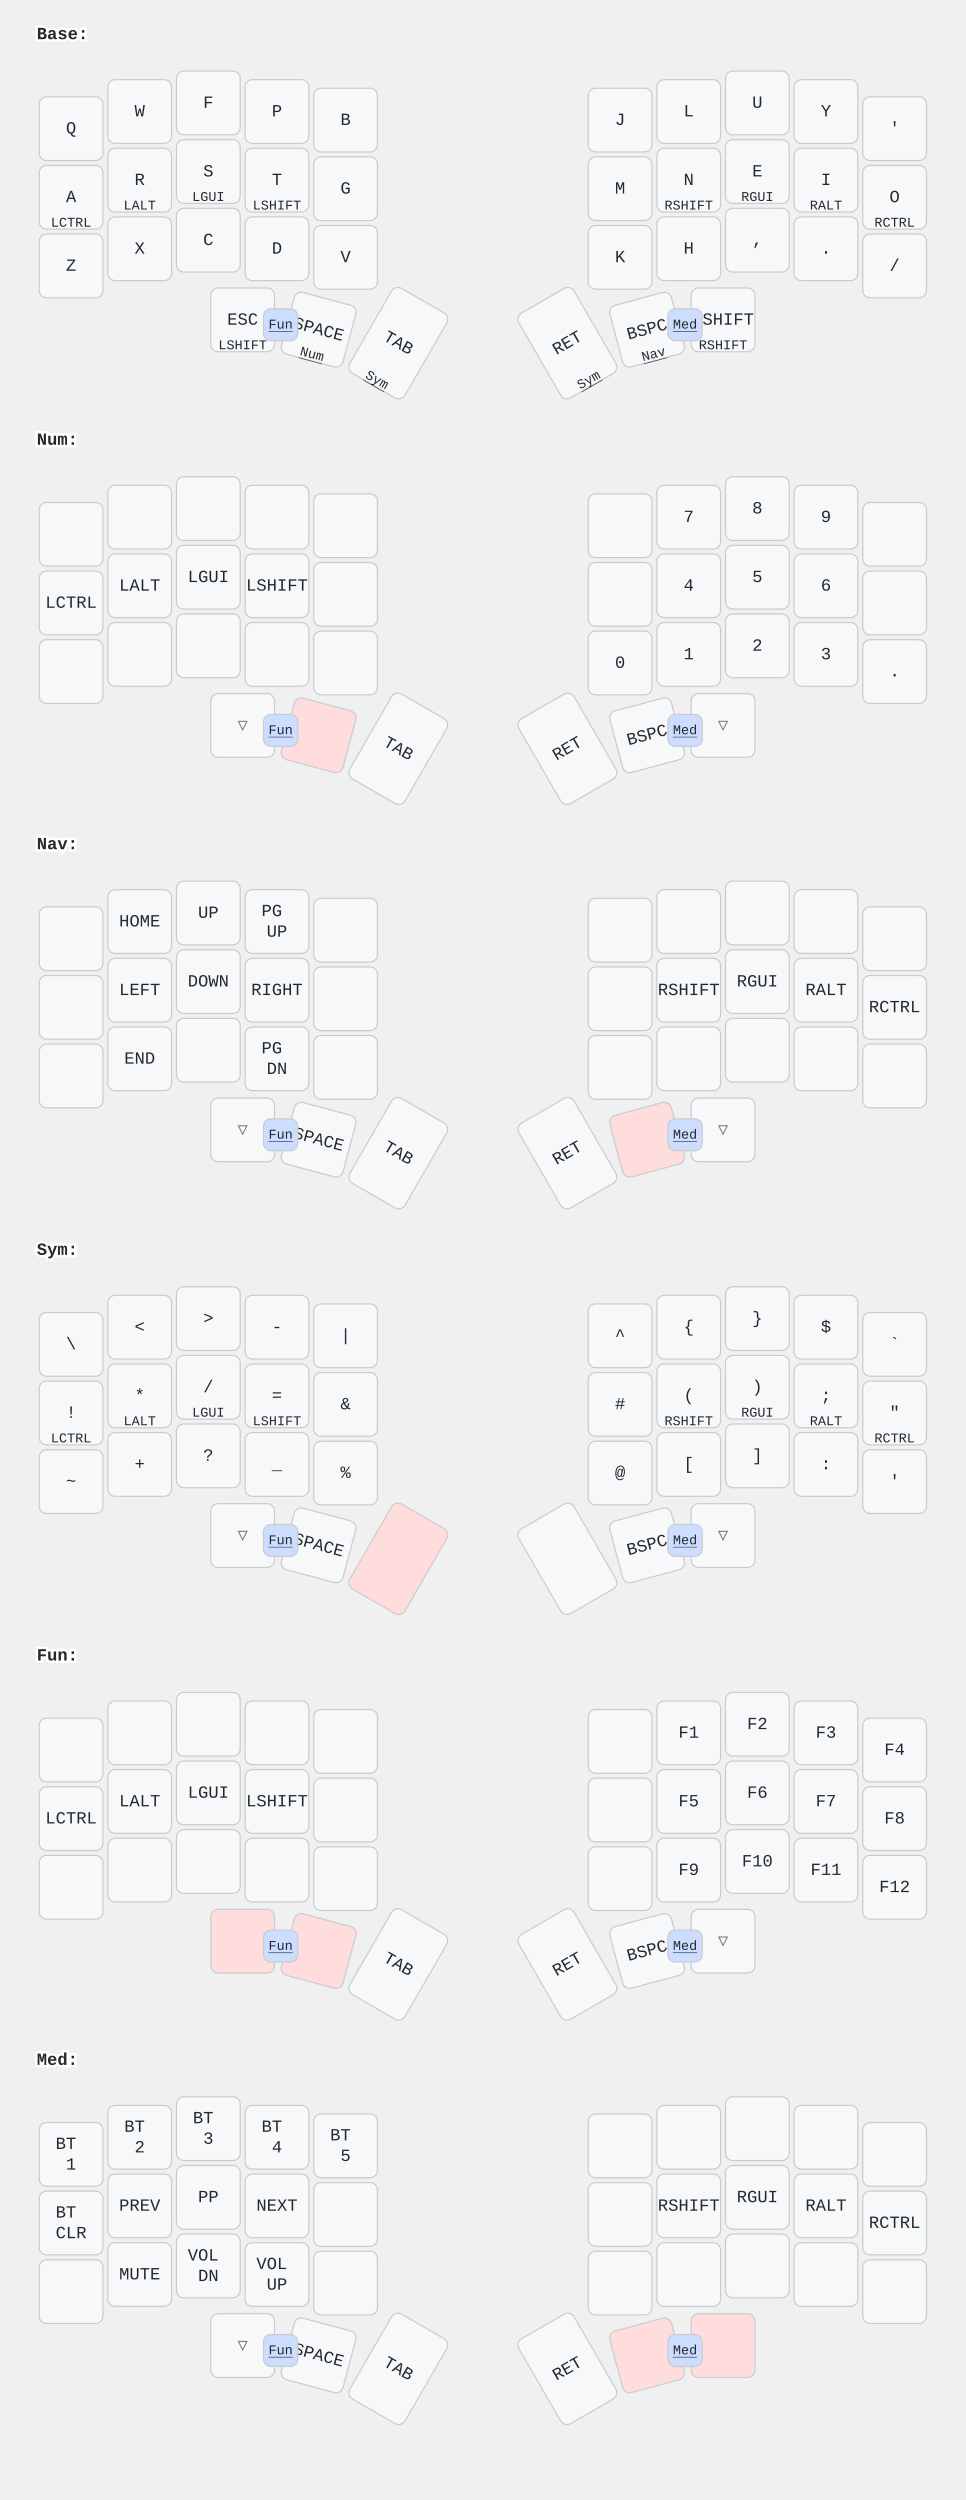
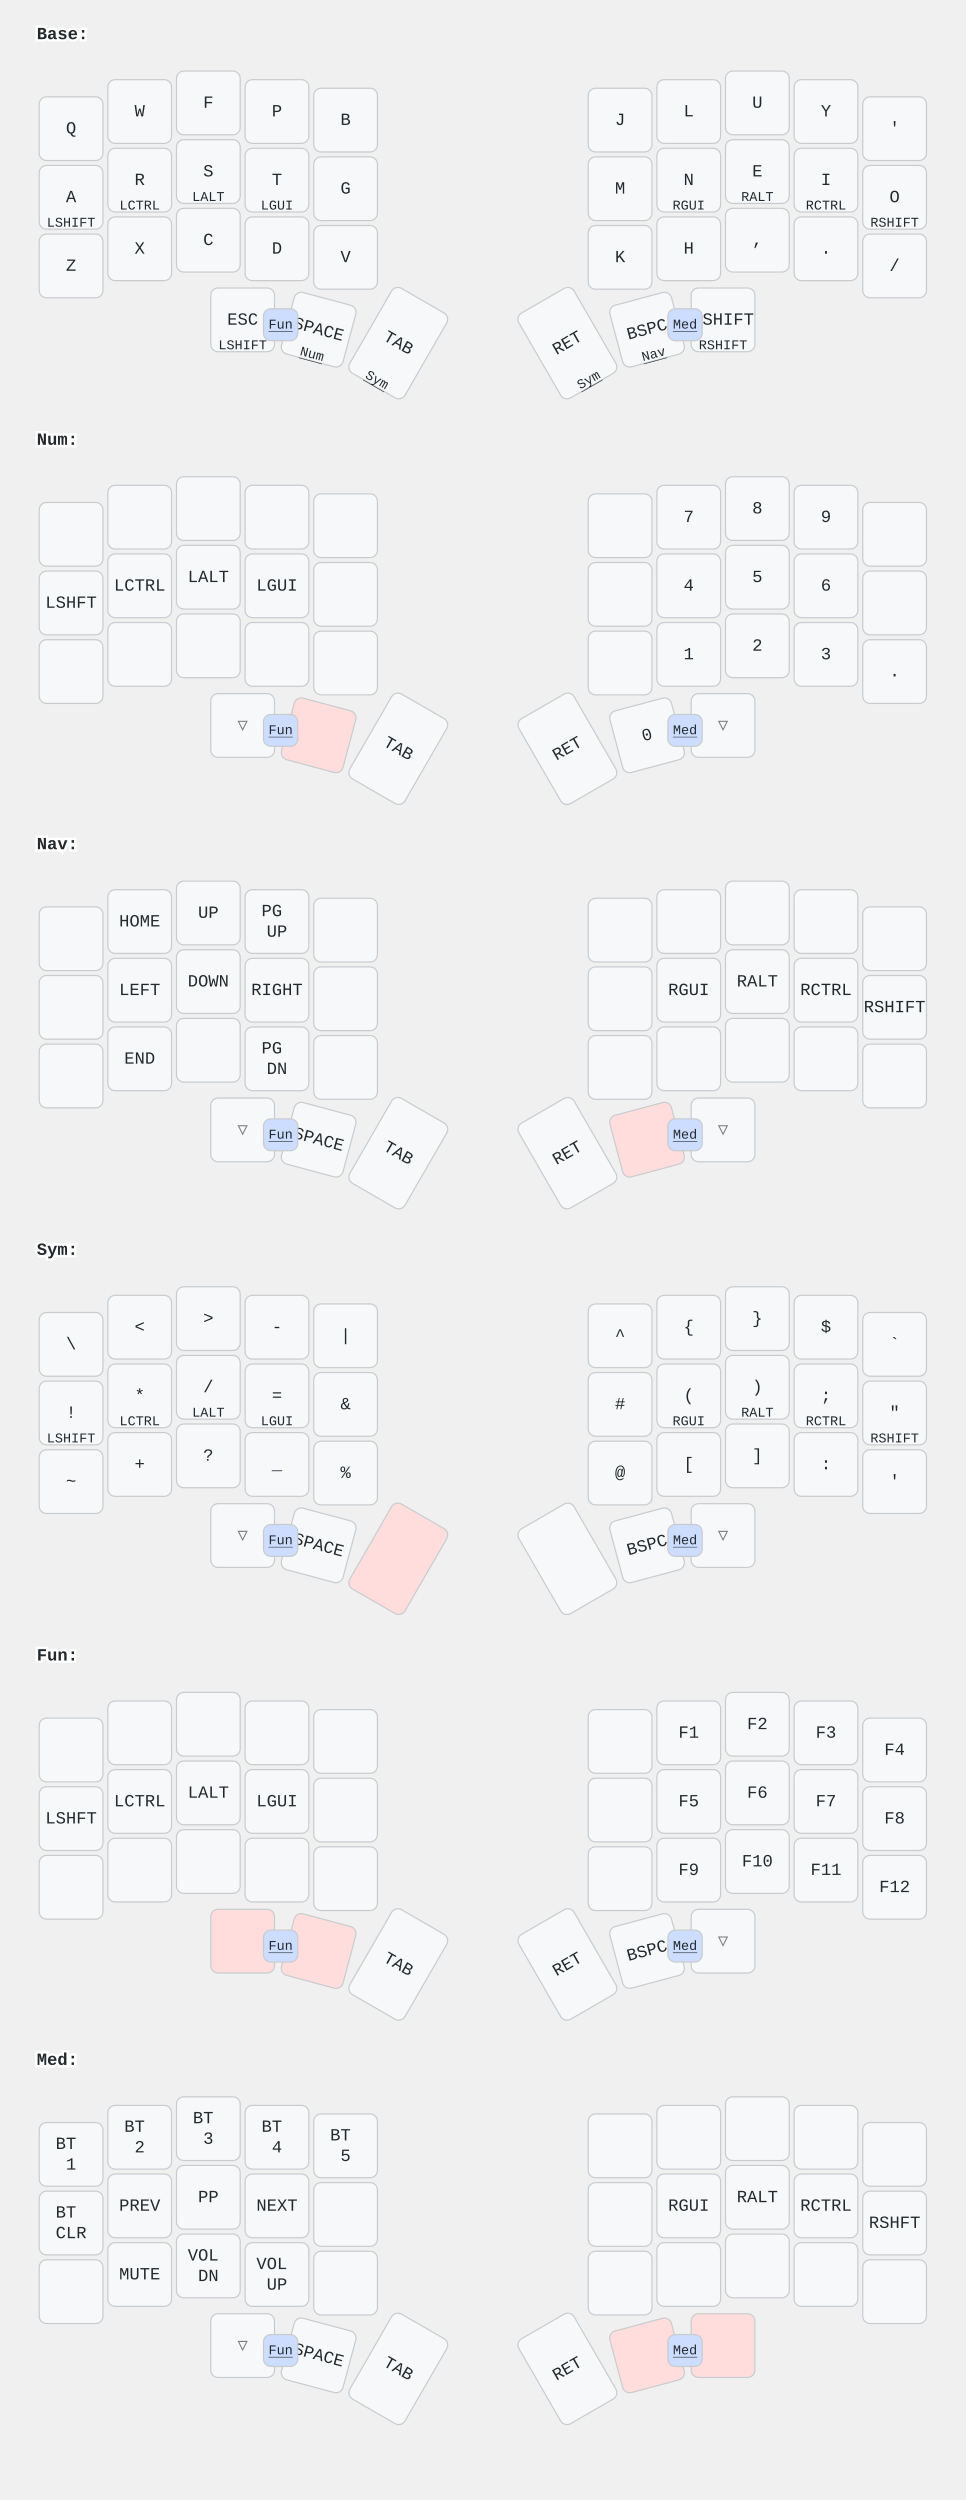
<svg xmlns="http://www.w3.org/2000/svg" width="788" height="2040" viewBox="0 0 788 2040" class="keymap">
  <style>/* inherit to force styles through use tags */
svg path {
    fill: inherit;
}

/* font and background color specifications */
svg.keymap {
    font-family: SFMono-Regular,Consolas,Liberation Mono,Menlo,monospace;
    font-size: 14px;
    font-kerning: normal;
    text-rendering: optimizeLegibility;
    fill: #24292e;
}

/* default key styling */
rect.key {
    fill: #f6f8fa;
}

rect.key, rect.combo {
    stroke: #c9cccf;
    stroke-width: 1;
}

/* default key side styling, only used is draw_key_sides is set */
rect.side {
    filter: brightness(90%);
}

/* color accent for combo boxes */
rect.combo, rect.combo-separate {
    fill: #cdf;
}

/* color accent for held keys */
rect.held, rect.combo.held {
    fill: #fdd;
}

/* color accent for ghost (optional) keys */
rect.ghost, rect.combo.ghost {
    stroke-dasharray: 4, 4;
    stroke-width: 2;
}

text {
    text-anchor: middle;
    dominant-baseline: middle;
}

/* styling for layer labels */
text.label {
    font-weight: bold;
    text-anchor: start;
    stroke: white;
    stroke-width: 4;
    paint-order: stroke;
}

/* styling for optional footer */
text.footer {
    text-anchor: end;
    dominant-baseline: auto;
    stroke: white;
    stroke-width: 4;
    paint-order: stroke;
}

/* styling for combo tap, and key non-tap label text */
text.combo, text.hold, text.shifted, text.left, text.right {
    font-size: 11px;
}

text.hold {
    text-anchor: middle;
    dominant-baseline: auto;
}

text.shifted {
    text-anchor: middle;
    dominant-baseline: hanging;
}

text.left {
    text-anchor: start;
}

text.right {
    text-anchor: end;
}

text.layer-activator {
    text-decoration: underline;
}

/* styling for hold/shifted label text in combo box */
text.combo.hold, text.combo.shifted, text.combo.left, text.combo.right {
    font-size: 8px;
}

/* lighter symbol for transparent keys */
text.trans {
    fill: #7b7e81;
}

/* styling for combo dendrons */
path.combo {
    stroke-width: 1;
    stroke: gray;
    fill: none;
}

/* Start Tabler Icons Cleanup */
/* cannot use height/width with glyphs */
.icon-tabler &gt; path {
    fill: inherit;
    stroke: inherit;
    stroke-width: 2;
}
/* hide tabler's default box */
.icon-tabler &gt; path[stroke="none"][fill="none"] {
    visibility: hidden;
}
/* End Tabler Icons Cleanup */
</style>
  <g transform="translate(30, 0)" class="layer-Base">
    <text x="0" y="28" class="label" id="Base">Base:</text>
    <g transform="translate(0, 56)">
      <g transform="translate(28, 49)" class="key keypos-0">
        <rect rx="6" ry="6" x="-26" y="-26" width="52" height="52" class="key" />
        <text x="0" y="0" class="key tap">Q</text>
      </g>
      <g transform="translate(84, 35)" class="key keypos-1">
        <rect rx="6" ry="6" x="-26" y="-26" width="52" height="52" class="key" />
        <text x="0" y="0" class="key tap">W</text>
      </g>
      <g transform="translate(140, 28)" class="key keypos-2">
        <rect rx="6" ry="6" x="-26" y="-26" width="52" height="52" class="key" />
        <text x="0" y="0" class="key tap">F</text>
      </g>
      <g transform="translate(196, 35)" class="key keypos-3">
        <rect rx="6" ry="6" x="-26" y="-26" width="52" height="52" class="key" />
        <text x="0" y="0" class="key tap">P</text>
      </g>
      <g transform="translate(252, 42)" class="key keypos-4">
        <rect rx="6" ry="6" x="-26" y="-26" width="52" height="52" class="key" />
        <text x="0" y="0" class="key tap">B</text>
      </g>
      <g transform="translate(476, 42)" class="key keypos-5">
        <rect rx="6" ry="6" x="-26" y="-26" width="52" height="52" class="key" />
        <text x="0" y="0" class="key tap">J</text>
      </g>
      <g transform="translate(532, 35)" class="key keypos-6">
        <rect rx="6" ry="6" x="-26" y="-26" width="52" height="52" class="key" />
        <text x="0" y="0" class="key tap">L</text>
      </g>
      <g transform="translate(588, 28)" class="key keypos-7">
        <rect rx="6" ry="6" x="-26" y="-26" width="52" height="52" class="key" />
        <text x="0" y="0" class="key tap">U</text>
      </g>
      <g transform="translate(644, 35)" class="key keypos-8">
        <rect rx="6" ry="6" x="-26" y="-26" width="52" height="52" class="key" />
        <text x="0" y="0" class="key tap">Y</text>
      </g>
      <g transform="translate(700, 49)" class="key keypos-9">
        <rect rx="6" ry="6" x="-26" y="-26" width="52" height="52" class="key" />
        <text x="0" y="0" class="key tap">'</text>
      </g>
      <g transform="translate(28, 105)" class="key keypos-10">
        <rect rx="6" ry="6" x="-26" y="-26" width="52" height="52" class="key" />
        <text x="0" y="0" class="key tap">A</text>
+         <text x="0" y="24" class="key hold">LSHIFT</text>
+       </g>
+       <g transform="translate(84, 91)" class="key keypos-11">
+         <rect rx="6" ry="6" x="-26" y="-26" width="52" height="52" class="key" />
+         <text x="0" y="0" class="key tap">R</text>
        <text x="0" y="24" class="key hold">LCTRL</text>
      </g>
-       <g transform="translate(84, 91)" class="key keypos-11">
-         <rect rx="6" ry="6" x="-26" y="-26" width="52" height="52" class="key" />
-         <text x="0" y="0" class="key tap">R</text>
+       <g transform="translate(140, 84)" class="key keypos-12">
+         <rect rx="6" ry="6" x="-26" y="-26" width="52" height="52" class="key" />
+         <text x="0" y="0" class="key tap">S</text>
        <text x="0" y="24" class="key hold">LALT</text>
      </g>
-       <g transform="translate(140, 84)" class="key keypos-12">
-         <rect rx="6" ry="6" x="-26" y="-26" width="52" height="52" class="key" />
-         <text x="0" y="0" class="key tap">S</text>
+       <g transform="translate(196, 91)" class="key keypos-13">
+         <rect rx="6" ry="6" x="-26" y="-26" width="52" height="52" class="key" />
+         <text x="0" y="0" class="key tap">T</text>
        <text x="0" y="24" class="key hold">LGUI</text>
      </g>
-       <g transform="translate(196, 91)" class="key keypos-13">
-         <rect rx="6" ry="6" x="-26" y="-26" width="52" height="52" class="key" />
-         <text x="0" y="0" class="key tap">T</text>
-         <text x="0" y="24" class="key hold">LSHIFT</text>
-       </g>
      <g transform="translate(252, 98)" class="key keypos-14">
        <rect rx="6" ry="6" x="-26" y="-26" width="52" height="52" class="key" />
        <text x="0" y="0" class="key tap">G</text>
      </g>
      <g transform="translate(476, 98)" class="key keypos-15">
        <rect rx="6" ry="6" x="-26" y="-26" width="52" height="52" class="key" />
        <text x="0" y="0" class="key tap">M</text>
      </g>
      <g transform="translate(532, 91)" class="key keypos-16">
        <rect rx="6" ry="6" x="-26" y="-26" width="52" height="52" class="key" />
        <text x="0" y="0" class="key tap">N</text>
+         <text x="0" y="24" class="key hold">RGUI</text>
+       </g>
+       <g transform="translate(588, 84)" class="key keypos-17">
+         <rect rx="6" ry="6" x="-26" y="-26" width="52" height="52" class="key" />
+         <text x="0" y="0" class="key tap">E</text>
+         <text x="0" y="24" class="key hold">RALT</text>
+       </g>
+       <g transform="translate(644, 91)" class="key keypos-18">
+         <rect rx="6" ry="6" x="-26" y="-26" width="52" height="52" class="key" />
+         <text x="0" y="0" class="key tap">I</text>
+         <text x="0" y="24" class="key hold">RCTRL</text>
+       </g>
+       <g transform="translate(700, 105)" class="key keypos-19">
+         <rect rx="6" ry="6" x="-26" y="-26" width="52" height="52" class="key" />
+         <text x="0" y="0" class="key tap">O</text>
        <text x="0" y="24" class="key hold">RSHIFT</text>
-       </g>
-       <g transform="translate(588, 84)" class="key keypos-17">
-         <rect rx="6" ry="6" x="-26" y="-26" width="52" height="52" class="key" />
-         <text x="0" y="0" class="key tap">E</text>
-         <text x="0" y="24" class="key hold">RGUI</text>
-       </g>
-       <g transform="translate(644, 91)" class="key keypos-18">
-         <rect rx="6" ry="6" x="-26" y="-26" width="52" height="52" class="key" />
-         <text x="0" y="0" class="key tap">I</text>
-         <text x="0" y="24" class="key hold">RALT</text>
-       </g>
-       <g transform="translate(700, 105)" class="key keypos-19">
-         <rect rx="6" ry="6" x="-26" y="-26" width="52" height="52" class="key" />
-         <text x="0" y="0" class="key tap">O</text>
-         <text x="0" y="24" class="key hold">RCTRL</text>
      </g>
      <g transform="translate(28, 161)" class="key keypos-20">
        <rect rx="6" ry="6" x="-26" y="-26" width="52" height="52" class="key" />
        <text x="0" y="0" class="key tap">Z</text>
      </g>
      <g transform="translate(84, 147)" class="key keypos-21">
        <rect rx="6" ry="6" x="-26" y="-26" width="52" height="52" class="key" />
        <text x="0" y="0" class="key tap">X</text>
      </g>
      <g transform="translate(140, 140)" class="key keypos-22">
        <rect rx="6" ry="6" x="-26" y="-26" width="52" height="52" class="key" />
        <text x="0" y="0" class="key tap">C</text>
      </g>
      <g transform="translate(196, 147)" class="key keypos-23">
        <rect rx="6" ry="6" x="-26" y="-26" width="52" height="52" class="key" />
        <text x="0" y="0" class="key tap">D</text>
      </g>
      <g transform="translate(252, 154)" class="key keypos-24">
        <rect rx="6" ry="6" x="-26" y="-26" width="52" height="52" class="key" />
        <text x="0" y="0" class="key tap">V</text>
      </g>
      <g transform="translate(476, 154)" class="key keypos-25">
        <rect rx="6" ry="6" x="-26" y="-26" width="52" height="52" class="key" />
        <text x="0" y="0" class="key tap">K</text>
      </g>
      <g transform="translate(532, 147)" class="key keypos-26">
        <rect rx="6" ry="6" x="-26" y="-26" width="52" height="52" class="key" />
        <text x="0" y="0" class="key tap">H</text>
      </g>
      <g transform="translate(588, 140)" class="key keypos-27">
        <rect rx="6" ry="6" x="-26" y="-26" width="52" height="52" class="key" />
        <text x="0" y="0" class="key tap">,</text>
      </g>
      <g transform="translate(644, 147)" class="key keypos-28">
        <rect rx="6" ry="6" x="-26" y="-26" width="52" height="52" class="key" />
        <text x="0" y="0" class="key tap">.</text>
      </g>
      <g transform="translate(700, 161)" class="key keypos-29">
        <rect rx="6" ry="6" x="-26" y="-26" width="52" height="52" class="key" />
        <text x="0" y="0" class="key tap">/</text>
      </g>
      <g transform="translate(168, 205)" class="key keypos-30">
        <rect rx="6" ry="6" x="-26" y="-26" width="52" height="52" class="key" />
        <text x="0" y="0" class="key tap">ESC</text>
        <text x="0" y="24" class="key hold">LSHIFT</text>
      </g>
      <g transform="translate(230, 213) rotate(15.0)" class="key keypos-31">
        <rect rx="6" ry="6" x="-26" y="-26" width="52" height="52" class="key" />
        <text x="0" y="0" class="key tap">SPACE</text>
        <a href="#Num">
          <text x="0" y="24" class="key hold layer-activator">Num</text>
        </a>
      </g>
      <g transform="translate(295, 224) rotate(30.0)" class="key keypos-32">
        <rect rx="6" ry="6" x="-26" y="-40" width="52" height="80" class="key" />
        <text x="0" y="0" class="key tap">TAB</text>
        <a href="#Sym">
          <text x="0" y="38" class="key hold layer-activator">Sym</text>
        </a>
      </g>
      <g transform="translate(433, 224) rotate(-30.0)" class="key keypos-33">
        <rect rx="6" ry="6" x="-26" y="-40" width="52" height="80" class="key" />
        <text x="0" y="0" class="key tap">RET</text>
        <a href="#Sym">
          <text x="0" y="38" class="key hold layer-activator">Sym</text>
        </a>
      </g>
      <g transform="translate(498, 213) rotate(-15.0)" class="key keypos-34">
        <rect rx="6" ry="6" x="-26" y="-26" width="52" height="52" class="key" />
        <text x="0" y="0" class="key tap">BSPC</text>
        <a href="#Nav">
          <text x="0" y="24" class="key hold layer-activator">Nav</text>
        </a>
      </g>
      <g transform="translate(560, 205)" class="key keypos-35">
        <rect rx="6" ry="6" x="-26" y="-26" width="52" height="52" class="key" />
        <text x="0" y="0" class="key tap">RSHIFT</text>
        <text x="0" y="24" class="key hold">RSHIFT</text>
      </g>
      <g class="combo combopos-0">
        <rect rx="6" ry="6" x="185" y="196" width="28" height="26" class="combo" />
        <a href="#Fun">
          <text x="199" y="209" class="combo tap layer-activator">Fun</text>
        </a>
      </g>
      <g class="combo combopos-1">
        <rect rx="6" ry="6" x="515" y="196" width="28" height="26" class="combo" />
        <a href="#Med">
          <text x="529" y="209" class="combo tap layer-activator">Med</text>
        </a>
      </g>
    </g>
  </g>
  <g transform="translate(30, 331)" class="layer-Num">
    <text x="0" y="28" class="label" id="Num">Num:</text>
    <g transform="translate(0, 56)">
      <g transform="translate(28, 49)" class="key keypos-0">
        <rect rx="6" ry="6" x="-26" y="-26" width="52" height="52" class="key" />
      </g>
      <g transform="translate(84, 35)" class="key keypos-1">
        <rect rx="6" ry="6" x="-26" y="-26" width="52" height="52" class="key" />
      </g>
      <g transform="translate(140, 28)" class="key keypos-2">
        <rect rx="6" ry="6" x="-26" y="-26" width="52" height="52" class="key" />
      </g>
      <g transform="translate(196, 35)" class="key keypos-3">
        <rect rx="6" ry="6" x="-26" y="-26" width="52" height="52" class="key" />
      </g>
      <g transform="translate(252, 42)" class="key keypos-4">
        <rect rx="6" ry="6" x="-26" y="-26" width="52" height="52" class="key" />
      </g>
      <g transform="translate(476, 42)" class="key keypos-5">
        <rect rx="6" ry="6" x="-26" y="-26" width="52" height="52" class="key" />
      </g>
      <g transform="translate(532, 35)" class="key keypos-6">
        <rect rx="6" ry="6" x="-26" y="-26" width="52" height="52" class="key" />
        <text x="0" y="0" class="key tap">7</text>
      </g>
      <g transform="translate(588, 28)" class="key keypos-7">
        <rect rx="6" ry="6" x="-26" y="-26" width="52" height="52" class="key" />
        <text x="0" y="0" class="key tap">8</text>
      </g>
      <g transform="translate(644, 35)" class="key keypos-8">
        <rect rx="6" ry="6" x="-26" y="-26" width="52" height="52" class="key" />
        <text x="0" y="0" class="key tap">9</text>
      </g>
      <g transform="translate(700, 49)" class="key keypos-9">
        <rect rx="6" ry="6" x="-26" y="-26" width="52" height="52" class="key" />
      </g>
      <g transform="translate(28, 105)" class="key keypos-10">
        <rect rx="6" ry="6" x="-26" y="-26" width="52" height="52" class="key" />
+         <text x="0" y="0" class="key tap">LSHFT</text>
+       </g>
+       <g transform="translate(84, 91)" class="key keypos-11">
+         <rect rx="6" ry="6" x="-26" y="-26" width="52" height="52" class="key" />
        <text x="0" y="0" class="key tap">LCTRL</text>
      </g>
-       <g transform="translate(84, 91)" class="key keypos-11">
+       <g transform="translate(140, 84)" class="key keypos-12">
        <rect rx="6" ry="6" x="-26" y="-26" width="52" height="52" class="key" />
        <text x="0" y="0" class="key tap">LALT</text>
      </g>
-       <g transform="translate(140, 84)" class="key keypos-12">
+       <g transform="translate(196, 91)" class="key keypos-13">
        <rect rx="6" ry="6" x="-26" y="-26" width="52" height="52" class="key" />
        <text x="0" y="0" class="key tap">LGUI</text>
      </g>
-       <g transform="translate(196, 91)" class="key keypos-13">
-         <rect rx="6" ry="6" x="-26" y="-26" width="52" height="52" class="key" />
-         <text x="0" y="0" class="key tap">LSHIFT</text>
-       </g>
      <g transform="translate(252, 98)" class="key keypos-14">
        <rect rx="6" ry="6" x="-26" y="-26" width="52" height="52" class="key" />
      </g>
      <g transform="translate(476, 98)" class="key keypos-15">
        <rect rx="6" ry="6" x="-26" y="-26" width="52" height="52" class="key" />
      </g>
      <g transform="translate(532, 91)" class="key keypos-16">
        <rect rx="6" ry="6" x="-26" y="-26" width="52" height="52" class="key" />
        <text x="0" y="0" class="key tap">4</text>
      </g>
      <g transform="translate(588, 84)" class="key keypos-17">
        <rect rx="6" ry="6" x="-26" y="-26" width="52" height="52" class="key" />
        <text x="0" y="0" class="key tap">5</text>
      </g>
      <g transform="translate(644, 91)" class="key keypos-18">
        <rect rx="6" ry="6" x="-26" y="-26" width="52" height="52" class="key" />
        <text x="0" y="0" class="key tap">6</text>
      </g>
      <g transform="translate(700, 105)" class="key keypos-19">
        <rect rx="6" ry="6" x="-26" y="-26" width="52" height="52" class="key" />
      </g>
      <g transform="translate(28, 161)" class="key keypos-20">
        <rect rx="6" ry="6" x="-26" y="-26" width="52" height="52" class="key" />
      </g>
      <g transform="translate(84, 147)" class="key keypos-21">
        <rect rx="6" ry="6" x="-26" y="-26" width="52" height="52" class="key" />
      </g>
      <g transform="translate(140, 140)" class="key keypos-22">
        <rect rx="6" ry="6" x="-26" y="-26" width="52" height="52" class="key" />
      </g>
      <g transform="translate(196, 147)" class="key keypos-23">
        <rect rx="6" ry="6" x="-26" y="-26" width="52" height="52" class="key" />
      </g>
      <g transform="translate(252, 154)" class="key keypos-24">
        <rect rx="6" ry="6" x="-26" y="-26" width="52" height="52" class="key" />
      </g>
      <g transform="translate(476, 154)" class="key keypos-25">
        <rect rx="6" ry="6" x="-26" y="-26" width="52" height="52" class="key" />
-         <text x="0" y="0" class="key tap">0</text>
      </g>
      <g transform="translate(532, 147)" class="key keypos-26">
        <rect rx="6" ry="6" x="-26" y="-26" width="52" height="52" class="key" />
        <text x="0" y="0" class="key tap">1</text>
      </g>
      <g transform="translate(588, 140)" class="key keypos-27">
        <rect rx="6" ry="6" x="-26" y="-26" width="52" height="52" class="key" />
        <text x="0" y="0" class="key tap">2</text>
      </g>
      <g transform="translate(644, 147)" class="key keypos-28">
        <rect rx="6" ry="6" x="-26" y="-26" width="52" height="52" class="key" />
        <text x="0" y="0" class="key tap">3</text>
      </g>
      <g transform="translate(700, 161)" class="key keypos-29">
        <rect rx="6" ry="6" x="-26" y="-26" width="52" height="52" class="key" />
        <text x="0" y="0" class="key tap">.</text>
      </g>
      <g transform="translate(168, 205)" class="key trans keypos-30">
        <rect rx="6" ry="6" x="-26" y="-26" width="52" height="52" class="key trans" />
        <text x="0" y="0" class="key trans tap">▽</text>
      </g>
      <g transform="translate(230, 213) rotate(15.0)" class="key held keypos-31">
        <rect rx="6" ry="6" x="-26" y="-26" width="52" height="52" class="key held" />
      </g>
      <g transform="translate(295, 224) rotate(30.0)" class="key keypos-32">
        <rect rx="6" ry="6" x="-26" y="-40" width="52" height="80" class="key" />
        <text x="0" y="0" class="key tap">TAB</text>
      </g>
      <g transform="translate(433, 224) rotate(-30.0)" class="key keypos-33">
        <rect rx="6" ry="6" x="-26" y="-40" width="52" height="80" class="key" />
        <text x="0" y="0" class="key tap">RET</text>
      </g>
      <g transform="translate(498, 213) rotate(-15.0)" class="key keypos-34">
        <rect rx="6" ry="6" x="-26" y="-26" width="52" height="52" class="key" />
-         <text x="0" y="0" class="key tap">BSPC</text>
+         <text x="0" y="0" class="key tap">0</text>
      </g>
      <g transform="translate(560, 205)" class="key trans keypos-35">
        <rect rx="6" ry="6" x="-26" y="-26" width="52" height="52" class="key trans" />
        <text x="0" y="0" class="key trans tap">▽</text>
      </g>
      <g class="combo combopos-0">
        <rect rx="6" ry="6" x="185" y="196" width="28" height="26" class="combo" />
        <a href="#Fun">
          <text x="199" y="209" class="combo tap layer-activator">Fun</text>
        </a>
      </g>
      <g class="combo combopos-1">
        <rect rx="6" ry="6" x="515" y="196" width="28" height="26" class="combo" />
        <a href="#Med">
          <text x="529" y="209" class="combo tap layer-activator">Med</text>
        </a>
      </g>
    </g>
  </g>
  <g transform="translate(30, 661)" class="layer-Nav">
    <text x="0" y="28" class="label" id="Nav">Nav:</text>
    <g transform="translate(0, 56)">
      <g transform="translate(28, 49)" class="key keypos-0">
        <rect rx="6" ry="6" x="-26" y="-26" width="52" height="52" class="key" />
      </g>
      <g transform="translate(84, 35)" class="key keypos-1">
        <rect rx="6" ry="6" x="-26" y="-26" width="52" height="52" class="key" />
        <text x="0" y="0" class="key tap">HOME</text>
      </g>
      <g transform="translate(140, 28)" class="key keypos-2">
        <rect rx="6" ry="6" x="-26" y="-26" width="52" height="52" class="key" />
        <text x="0" y="0" class="key tap">UP</text>
      </g>
      <g transform="translate(196, 35)" class="key keypos-3">
        <rect rx="6" ry="6" x="-26" y="-26" width="52" height="52" class="key" />
        <text x="0" y="0" class="key tap">
          <tspan x="0" dy="-0.6em">PG</tspan>
          <tspan x="0" dy="1.2em">UP</tspan>
        </text>
      </g>
      <g transform="translate(252, 42)" class="key keypos-4">
        <rect rx="6" ry="6" x="-26" y="-26" width="52" height="52" class="key" />
      </g>
      <g transform="translate(476, 42)" class="key keypos-5">
        <rect rx="6" ry="6" x="-26" y="-26" width="52" height="52" class="key" />
      </g>
      <g transform="translate(532, 35)" class="key keypos-6">
        <rect rx="6" ry="6" x="-26" y="-26" width="52" height="52" class="key" />
      </g>
      <g transform="translate(588, 28)" class="key keypos-7">
        <rect rx="6" ry="6" x="-26" y="-26" width="52" height="52" class="key" />
      </g>
      <g transform="translate(644, 35)" class="key keypos-8">
        <rect rx="6" ry="6" x="-26" y="-26" width="52" height="52" class="key" />
      </g>
      <g transform="translate(700, 49)" class="key keypos-9">
        <rect rx="6" ry="6" x="-26" y="-26" width="52" height="52" class="key" />
      </g>
      <g transform="translate(28, 105)" class="key keypos-10">
        <rect rx="6" ry="6" x="-26" y="-26" width="52" height="52" class="key" />
      </g>
      <g transform="translate(84, 91)" class="key keypos-11">
        <rect rx="6" ry="6" x="-26" y="-26" width="52" height="52" class="key" />
        <text x="0" y="0" class="key tap">LEFT</text>
      </g>
      <g transform="translate(140, 84)" class="key keypos-12">
        <rect rx="6" ry="6" x="-26" y="-26" width="52" height="52" class="key" />
        <text x="0" y="0" class="key tap">DOWN</text>
      </g>
      <g transform="translate(196, 91)" class="key keypos-13">
        <rect rx="6" ry="6" x="-26" y="-26" width="52" height="52" class="key" />
        <text x="0" y="0" class="key tap">RIGHT</text>
      </g>
      <g transform="translate(252, 98)" class="key keypos-14">
        <rect rx="6" ry="6" x="-26" y="-26" width="52" height="52" class="key" />
      </g>
      <g transform="translate(476, 98)" class="key keypos-15">
        <rect rx="6" ry="6" x="-26" y="-26" width="52" height="52" class="key" />
      </g>
      <g transform="translate(532, 91)" class="key keypos-16">
        <rect rx="6" ry="6" x="-26" y="-26" width="52" height="52" class="key" />
+         <text x="0" y="0" class="key tap">RGUI</text>
+       </g>
+       <g transform="translate(588, 84)" class="key keypos-17">
+         <rect rx="6" ry="6" x="-26" y="-26" width="52" height="52" class="key" />
+         <text x="0" y="0" class="key tap">RALT</text>
+       </g>
+       <g transform="translate(644, 91)" class="key keypos-18">
+         <rect rx="6" ry="6" x="-26" y="-26" width="52" height="52" class="key" />
+         <text x="0" y="0" class="key tap">RCTRL</text>
+       </g>
+       <g transform="translate(700, 105)" class="key keypos-19">
+         <rect rx="6" ry="6" x="-26" y="-26" width="52" height="52" class="key" />
        <text x="0" y="0" class="key tap">RSHIFT</text>
-       </g>
-       <g transform="translate(588, 84)" class="key keypos-17">
-         <rect rx="6" ry="6" x="-26" y="-26" width="52" height="52" class="key" />
-         <text x="0" y="0" class="key tap">RGUI</text>
-       </g>
-       <g transform="translate(644, 91)" class="key keypos-18">
-         <rect rx="6" ry="6" x="-26" y="-26" width="52" height="52" class="key" />
-         <text x="0" y="0" class="key tap">RALT</text>
-       </g>
-       <g transform="translate(700, 105)" class="key keypos-19">
-         <rect rx="6" ry="6" x="-26" y="-26" width="52" height="52" class="key" />
-         <text x="0" y="0" class="key tap">RCTRL</text>
      </g>
      <g transform="translate(28, 161)" class="key keypos-20">
        <rect rx="6" ry="6" x="-26" y="-26" width="52" height="52" class="key" />
      </g>
      <g transform="translate(84, 147)" class="key keypos-21">
        <rect rx="6" ry="6" x="-26" y="-26" width="52" height="52" class="key" />
        <text x="0" y="0" class="key tap">END</text>
      </g>
      <g transform="translate(140, 140)" class="key keypos-22">
        <rect rx="6" ry="6" x="-26" y="-26" width="52" height="52" class="key" />
      </g>
      <g transform="translate(196, 147)" class="key keypos-23">
        <rect rx="6" ry="6" x="-26" y="-26" width="52" height="52" class="key" />
        <text x="0" y="0" class="key tap">
          <tspan x="0" dy="-0.6em">PG</tspan>
          <tspan x="0" dy="1.2em">DN</tspan>
        </text>
      </g>
      <g transform="translate(252, 154)" class="key keypos-24">
        <rect rx="6" ry="6" x="-26" y="-26" width="52" height="52" class="key" />
      </g>
      <g transform="translate(476, 154)" class="key keypos-25">
        <rect rx="6" ry="6" x="-26" y="-26" width="52" height="52" class="key" />
      </g>
      <g transform="translate(532, 147)" class="key keypos-26">
        <rect rx="6" ry="6" x="-26" y="-26" width="52" height="52" class="key" />
      </g>
      <g transform="translate(588, 140)" class="key keypos-27">
        <rect rx="6" ry="6" x="-26" y="-26" width="52" height="52" class="key" />
      </g>
      <g transform="translate(644, 147)" class="key keypos-28">
        <rect rx="6" ry="6" x="-26" y="-26" width="52" height="52" class="key" />
      </g>
      <g transform="translate(700, 161)" class="key keypos-29">
        <rect rx="6" ry="6" x="-26" y="-26" width="52" height="52" class="key" />
      </g>
      <g transform="translate(168, 205)" class="key trans keypos-30">
        <rect rx="6" ry="6" x="-26" y="-26" width="52" height="52" class="key trans" />
        <text x="0" y="0" class="key trans tap">▽</text>
      </g>
      <g transform="translate(230, 213) rotate(15.0)" class="key keypos-31">
        <rect rx="6" ry="6" x="-26" y="-26" width="52" height="52" class="key" />
        <text x="0" y="0" class="key tap">SPACE</text>
      </g>
      <g transform="translate(295, 224) rotate(30.0)" class="key keypos-32">
        <rect rx="6" ry="6" x="-26" y="-40" width="52" height="80" class="key" />
        <text x="0" y="0" class="key tap">TAB</text>
      </g>
      <g transform="translate(433, 224) rotate(-30.0)" class="key keypos-33">
        <rect rx="6" ry="6" x="-26" y="-40" width="52" height="80" class="key" />
        <text x="0" y="0" class="key tap">RET</text>
      </g>
      <g transform="translate(498, 213) rotate(-15.0)" class="key held keypos-34">
        <rect rx="6" ry="6" x="-26" y="-26" width="52" height="52" class="key held" />
      </g>
      <g transform="translate(560, 205)" class="key trans keypos-35">
        <rect rx="6" ry="6" x="-26" y="-26" width="52" height="52" class="key trans" />
        <text x="0" y="0" class="key trans tap">▽</text>
      </g>
      <g class="combo combopos-0">
        <rect rx="6" ry="6" x="185" y="196" width="28" height="26" class="combo" />
        <a href="#Fun">
          <text x="199" y="209" class="combo tap layer-activator">Fun</text>
        </a>
      </g>
      <g class="combo combopos-1">
        <rect rx="6" ry="6" x="515" y="196" width="28" height="26" class="combo" />
        <a href="#Med">
          <text x="529" y="209" class="combo tap layer-activator">Med</text>
        </a>
      </g>
    </g>
  </g>
  <g transform="translate(30, 992)" class="layer-Sym">
    <text x="0" y="28" class="label" id="Sym">Sym:</text>
    <g transform="translate(0, 56)">
      <g transform="translate(28, 49)" class="key keypos-0">
        <rect rx="6" ry="6" x="-26" y="-26" width="52" height="52" class="key" />
        <text x="0" y="0" class="key tap">\</text>
      </g>
      <g transform="translate(84, 35)" class="key keypos-1">
        <rect rx="6" ry="6" x="-26" y="-26" width="52" height="52" class="key" />
        <text x="0" y="0" class="key tap">&lt;</text>
      </g>
      <g transform="translate(140, 28)" class="key keypos-2">
        <rect rx="6" ry="6" x="-26" y="-26" width="52" height="52" class="key" />
        <text x="0" y="0" class="key tap">&gt;</text>
      </g>
      <g transform="translate(196, 35)" class="key keypos-3">
        <rect rx="6" ry="6" x="-26" y="-26" width="52" height="52" class="key" />
        <text x="0" y="0" class="key tap">-</text>
      </g>
      <g transform="translate(252, 42)" class="key keypos-4">
        <rect rx="6" ry="6" x="-26" y="-26" width="52" height="52" class="key" />
        <text x="0" y="0" class="key tap">|</text>
      </g>
      <g transform="translate(476, 42)" class="key keypos-5">
        <rect rx="6" ry="6" x="-26" y="-26" width="52" height="52" class="key" />
        <text x="0" y="0" class="key tap">^</text>
      </g>
      <g transform="translate(532, 35)" class="key keypos-6">
        <rect rx="6" ry="6" x="-26" y="-26" width="52" height="52" class="key" />
        <text x="0" y="0" class="key tap">{</text>
      </g>
      <g transform="translate(588, 28)" class="key keypos-7">
        <rect rx="6" ry="6" x="-26" y="-26" width="52" height="52" class="key" />
        <text x="0" y="0" class="key tap">}</text>
      </g>
      <g transform="translate(644, 35)" class="key keypos-8">
        <rect rx="6" ry="6" x="-26" y="-26" width="52" height="52" class="key" />
        <text x="0" y="0" class="key tap">$</text>
      </g>
      <g transform="translate(700, 49)" class="key keypos-9">
        <rect rx="6" ry="6" x="-26" y="-26" width="52" height="52" class="key" />
        <text x="0" y="0" class="key tap">`</text>
      </g>
      <g transform="translate(28, 105)" class="key keypos-10">
        <rect rx="6" ry="6" x="-26" y="-26" width="52" height="52" class="key" />
        <text x="0" y="0" class="key tap">!</text>
+         <text x="0" y="24" class="key hold">LSHIFT</text>
+       </g>
+       <g transform="translate(84, 91)" class="key keypos-11">
+         <rect rx="6" ry="6" x="-26" y="-26" width="52" height="52" class="key" />
+         <text x="0" y="0" class="key tap">*</text>
        <text x="0" y="24" class="key hold">LCTRL</text>
      </g>
-       <g transform="translate(84, 91)" class="key keypos-11">
-         <rect rx="6" ry="6" x="-26" y="-26" width="52" height="52" class="key" />
-         <text x="0" y="0" class="key tap">*</text>
+       <g transform="translate(140, 84)" class="key keypos-12">
+         <rect rx="6" ry="6" x="-26" y="-26" width="52" height="52" class="key" />
+         <text x="0" y="0" class="key tap">/</text>
        <text x="0" y="24" class="key hold">LALT</text>
      </g>
-       <g transform="translate(140, 84)" class="key keypos-12">
-         <rect rx="6" ry="6" x="-26" y="-26" width="52" height="52" class="key" />
-         <text x="0" y="0" class="key tap">/</text>
+       <g transform="translate(196, 91)" class="key keypos-13">
+         <rect rx="6" ry="6" x="-26" y="-26" width="52" height="52" class="key" />
+         <text x="0" y="0" class="key tap">=</text>
        <text x="0" y="24" class="key hold">LGUI</text>
      </g>
-       <g transform="translate(196, 91)" class="key keypos-13">
-         <rect rx="6" ry="6" x="-26" y="-26" width="52" height="52" class="key" />
-         <text x="0" y="0" class="key tap">=</text>
-         <text x="0" y="24" class="key hold">LSHIFT</text>
-       </g>
      <g transform="translate(252, 98)" class="key keypos-14">
        <rect rx="6" ry="6" x="-26" y="-26" width="52" height="52" class="key" />
        <text x="0" y="0" class="key tap">&amp;</text>
      </g>
      <g transform="translate(476, 98)" class="key keypos-15">
        <rect rx="6" ry="6" x="-26" y="-26" width="52" height="52" class="key" />
        <text x="0" y="0" class="key tap">#</text>
      </g>
      <g transform="translate(532, 91)" class="key keypos-16">
        <rect rx="6" ry="6" x="-26" y="-26" width="52" height="52" class="key" />
        <text x="0" y="0" class="key tap">(</text>
+         <text x="0" y="24" class="key hold">RGUI</text>
+       </g>
+       <g transform="translate(588, 84)" class="key keypos-17">
+         <rect rx="6" ry="6" x="-26" y="-26" width="52" height="52" class="key" />
+         <text x="0" y="0" class="key tap">)</text>
+         <text x="0" y="24" class="key hold">RALT</text>
+       </g>
+       <g transform="translate(644, 91)" class="key keypos-18">
+         <rect rx="6" ry="6" x="-26" y="-26" width="52" height="52" class="key" />
+         <text x="0" y="0" class="key tap">;</text>
+         <text x="0" y="24" class="key hold">RCTRL</text>
+       </g>
+       <g transform="translate(700, 105)" class="key keypos-19">
+         <rect rx="6" ry="6" x="-26" y="-26" width="52" height="52" class="key" />
+         <text x="0" y="0" class="key tap">"</text>
        <text x="0" y="24" class="key hold">RSHIFT</text>
-       </g>
-       <g transform="translate(588, 84)" class="key keypos-17">
-         <rect rx="6" ry="6" x="-26" y="-26" width="52" height="52" class="key" />
-         <text x="0" y="0" class="key tap">)</text>
-         <text x="0" y="24" class="key hold">RGUI</text>
-       </g>
-       <g transform="translate(644, 91)" class="key keypos-18">
-         <rect rx="6" ry="6" x="-26" y="-26" width="52" height="52" class="key" />
-         <text x="0" y="0" class="key tap">;</text>
-         <text x="0" y="24" class="key hold">RALT</text>
-       </g>
-       <g transform="translate(700, 105)" class="key keypos-19">
-         <rect rx="6" ry="6" x="-26" y="-26" width="52" height="52" class="key" />
-         <text x="0" y="0" class="key tap">"</text>
-         <text x="0" y="24" class="key hold">RCTRL</text>
      </g>
      <g transform="translate(28, 161)" class="key keypos-20">
        <rect rx="6" ry="6" x="-26" y="-26" width="52" height="52" class="key" />
        <text x="0" y="0" class="key tap">~</text>
      </g>
      <g transform="translate(84, 147)" class="key keypos-21">
        <rect rx="6" ry="6" x="-26" y="-26" width="52" height="52" class="key" />
        <text x="0" y="0" class="key tap">+</text>
      </g>
      <g transform="translate(140, 140)" class="key keypos-22">
        <rect rx="6" ry="6" x="-26" y="-26" width="52" height="52" class="key" />
        <text x="0" y="0" class="key tap">?</text>
      </g>
      <g transform="translate(196, 147)" class="key keypos-23">
        <rect rx="6" ry="6" x="-26" y="-26" width="52" height="52" class="key" />
        <text x="0" y="0" class="key tap">_</text>
      </g>
      <g transform="translate(252, 154)" class="key keypos-24">
        <rect rx="6" ry="6" x="-26" y="-26" width="52" height="52" class="key" />
        <text x="0" y="0" class="key tap">%</text>
      </g>
      <g transform="translate(476, 154)" class="key keypos-25">
        <rect rx="6" ry="6" x="-26" y="-26" width="52" height="52" class="key" />
        <text x="0" y="0" class="key tap">@</text>
      </g>
      <g transform="translate(532, 147)" class="key keypos-26">
        <rect rx="6" ry="6" x="-26" y="-26" width="52" height="52" class="key" />
        <text x="0" y="0" class="key tap">[</text>
      </g>
      <g transform="translate(588, 140)" class="key keypos-27">
        <rect rx="6" ry="6" x="-26" y="-26" width="52" height="52" class="key" />
        <text x="0" y="0" class="key tap">]</text>
      </g>
      <g transform="translate(644, 147)" class="key keypos-28">
        <rect rx="6" ry="6" x="-26" y="-26" width="52" height="52" class="key" />
        <text x="0" y="0" class="key tap">:</text>
      </g>
      <g transform="translate(700, 161)" class="key keypos-29">
        <rect rx="6" ry="6" x="-26" y="-26" width="52" height="52" class="key" />
        <text x="0" y="0" class="key tap">'</text>
      </g>
      <g transform="translate(168, 205)" class="key trans keypos-30">
        <rect rx="6" ry="6" x="-26" y="-26" width="52" height="52" class="key trans" />
        <text x="0" y="0" class="key trans tap">▽</text>
      </g>
      <g transform="translate(230, 213) rotate(15.0)" class="key keypos-31">
        <rect rx="6" ry="6" x="-26" y="-26" width="52" height="52" class="key" />
        <text x="0" y="0" class="key tap">SPACE</text>
      </g>
      <g transform="translate(295, 224) rotate(30.0)" class="key held keypos-32">
        <rect rx="6" ry="6" x="-26" y="-40" width="52" height="80" class="key held" />
      </g>
      <g transform="translate(433, 224) rotate(-30.0)" class="key keypos-33">
        <rect rx="6" ry="6" x="-26" y="-40" width="52" height="80" class="key" />
      </g>
      <g transform="translate(498, 213) rotate(-15.0)" class="key keypos-34">
        <rect rx="6" ry="6" x="-26" y="-26" width="52" height="52" class="key" />
        <text x="0" y="0" class="key tap">BSPC</text>
      </g>
      <g transform="translate(560, 205)" class="key trans keypos-35">
        <rect rx="6" ry="6" x="-26" y="-26" width="52" height="52" class="key trans" />
        <text x="0" y="0" class="key trans tap">▽</text>
      </g>
      <g class="combo combopos-0">
        <rect rx="6" ry="6" x="185" y="196" width="28" height="26" class="combo" />
        <a href="#Fun">
          <text x="199" y="209" class="combo tap layer-activator">Fun</text>
        </a>
      </g>
      <g class="combo combopos-1">
        <rect rx="6" ry="6" x="515" y="196" width="28" height="26" class="combo" />
        <a href="#Med">
          <text x="529" y="209" class="combo tap layer-activator">Med</text>
        </a>
      </g>
    </g>
  </g>
  <g transform="translate(30, 1323)" class="layer-Fun">
    <text x="0" y="28" class="label" id="Fun">Fun:</text>
    <g transform="translate(0, 56)">
      <g transform="translate(28, 49)" class="key keypos-0">
        <rect rx="6" ry="6" x="-26" y="-26" width="52" height="52" class="key" />
      </g>
      <g transform="translate(84, 35)" class="key keypos-1">
        <rect rx="6" ry="6" x="-26" y="-26" width="52" height="52" class="key" />
      </g>
      <g transform="translate(140, 28)" class="key keypos-2">
        <rect rx="6" ry="6" x="-26" y="-26" width="52" height="52" class="key" />
      </g>
      <g transform="translate(196, 35)" class="key keypos-3">
        <rect rx="6" ry="6" x="-26" y="-26" width="52" height="52" class="key" />
      </g>
      <g transform="translate(252, 42)" class="key keypos-4">
        <rect rx="6" ry="6" x="-26" y="-26" width="52" height="52" class="key" />
      </g>
      <g transform="translate(476, 42)" class="key keypos-5">
        <rect rx="6" ry="6" x="-26" y="-26" width="52" height="52" class="key" />
      </g>
      <g transform="translate(532, 35)" class="key keypos-6">
        <rect rx="6" ry="6" x="-26" y="-26" width="52" height="52" class="key" />
        <text x="0" y="0" class="key tap">F1</text>
      </g>
      <g transform="translate(588, 28)" class="key keypos-7">
        <rect rx="6" ry="6" x="-26" y="-26" width="52" height="52" class="key" />
        <text x="0" y="0" class="key tap">F2</text>
      </g>
      <g transform="translate(644, 35)" class="key keypos-8">
        <rect rx="6" ry="6" x="-26" y="-26" width="52" height="52" class="key" />
        <text x="0" y="0" class="key tap">F3</text>
      </g>
      <g transform="translate(700, 49)" class="key keypos-9">
        <rect rx="6" ry="6" x="-26" y="-26" width="52" height="52" class="key" />
        <text x="0" y="0" class="key tap">F4</text>
      </g>
      <g transform="translate(28, 105)" class="key keypos-10">
        <rect rx="6" ry="6" x="-26" y="-26" width="52" height="52" class="key" />
+         <text x="0" y="0" class="key tap">LSHFT</text>
+       </g>
+       <g transform="translate(84, 91)" class="key keypos-11">
+         <rect rx="6" ry="6" x="-26" y="-26" width="52" height="52" class="key" />
        <text x="0" y="0" class="key tap">LCTRL</text>
      </g>
-       <g transform="translate(84, 91)" class="key keypos-11">
+       <g transform="translate(140, 84)" class="key keypos-12">
        <rect rx="6" ry="6" x="-26" y="-26" width="52" height="52" class="key" />
        <text x="0" y="0" class="key tap">LALT</text>
      </g>
-       <g transform="translate(140, 84)" class="key keypos-12">
+       <g transform="translate(196, 91)" class="key keypos-13">
        <rect rx="6" ry="6" x="-26" y="-26" width="52" height="52" class="key" />
        <text x="0" y="0" class="key tap">LGUI</text>
-       </g>
-       <g transform="translate(196, 91)" class="key keypos-13">
-         <rect rx="6" ry="6" x="-26" y="-26" width="52" height="52" class="key" />
-         <text x="0" y="0" class="key tap">LSHIFT</text>
      </g>
      <g transform="translate(252, 98)" class="key keypos-14">
        <rect rx="6" ry="6" x="-26" y="-26" width="52" height="52" class="key" />
      </g>
      <g transform="translate(476, 98)" class="key keypos-15">
        <rect rx="6" ry="6" x="-26" y="-26" width="52" height="52" class="key" />
      </g>
      <g transform="translate(532, 91)" class="key keypos-16">
        <rect rx="6" ry="6" x="-26" y="-26" width="52" height="52" class="key" />
        <text x="0" y="0" class="key tap">F5</text>
      </g>
      <g transform="translate(588, 84)" class="key keypos-17">
        <rect rx="6" ry="6" x="-26" y="-26" width="52" height="52" class="key" />
        <text x="0" y="0" class="key tap">F6</text>
      </g>
      <g transform="translate(644, 91)" class="key keypos-18">
        <rect rx="6" ry="6" x="-26" y="-26" width="52" height="52" class="key" />
        <text x="0" y="0" class="key tap">F7</text>
      </g>
      <g transform="translate(700, 105)" class="key keypos-19">
        <rect rx="6" ry="6" x="-26" y="-26" width="52" height="52" class="key" />
        <text x="0" y="0" class="key tap">F8</text>
      </g>
      <g transform="translate(28, 161)" class="key keypos-20">
        <rect rx="6" ry="6" x="-26" y="-26" width="52" height="52" class="key" />
      </g>
      <g transform="translate(84, 147)" class="key keypos-21">
        <rect rx="6" ry="6" x="-26" y="-26" width="52" height="52" class="key" />
      </g>
      <g transform="translate(140, 140)" class="key keypos-22">
        <rect rx="6" ry="6" x="-26" y="-26" width="52" height="52" class="key" />
      </g>
      <g transform="translate(196, 147)" class="key keypos-23">
        <rect rx="6" ry="6" x="-26" y="-26" width="52" height="52" class="key" />
      </g>
      <g transform="translate(252, 154)" class="key keypos-24">
        <rect rx="6" ry="6" x="-26" y="-26" width="52" height="52" class="key" />
      </g>
      <g transform="translate(476, 154)" class="key keypos-25">
        <rect rx="6" ry="6" x="-26" y="-26" width="52" height="52" class="key" />
      </g>
      <g transform="translate(532, 147)" class="key keypos-26">
        <rect rx="6" ry="6" x="-26" y="-26" width="52" height="52" class="key" />
        <text x="0" y="0" class="key tap">F9</text>
      </g>
      <g transform="translate(588, 140)" class="key keypos-27">
        <rect rx="6" ry="6" x="-26" y="-26" width="52" height="52" class="key" />
        <text x="0" y="0" class="key tap">F10</text>
      </g>
      <g transform="translate(644, 147)" class="key keypos-28">
        <rect rx="6" ry="6" x="-26" y="-26" width="52" height="52" class="key" />
        <text x="0" y="0" class="key tap">F11</text>
      </g>
      <g transform="translate(700, 161)" class="key keypos-29">
        <rect rx="6" ry="6" x="-26" y="-26" width="52" height="52" class="key" />
        <text x="0" y="0" class="key tap">F12</text>
      </g>
      <g transform="translate(168, 205)" class="key held keypos-30">
        <rect rx="6" ry="6" x="-26" y="-26" width="52" height="52" class="key held" />
      </g>
      <g transform="translate(230, 213) rotate(15.0)" class="key held keypos-31">
        <rect rx="6" ry="6" x="-26" y="-26" width="52" height="52" class="key held" />
      </g>
      <g transform="translate(295, 224) rotate(30.0)" class="key keypos-32">
        <rect rx="6" ry="6" x="-26" y="-40" width="52" height="80" class="key" />
        <text x="0" y="0" class="key tap">TAB</text>
      </g>
      <g transform="translate(433, 224) rotate(-30.0)" class="key keypos-33">
        <rect rx="6" ry="6" x="-26" y="-40" width="52" height="80" class="key" />
        <text x="0" y="0" class="key tap">RET</text>
      </g>
      <g transform="translate(498, 213) rotate(-15.0)" class="key keypos-34">
        <rect rx="6" ry="6" x="-26" y="-26" width="52" height="52" class="key" />
        <text x="0" y="0" class="key tap">BSPC</text>
      </g>
      <g transform="translate(560, 205)" class="key trans keypos-35">
        <rect rx="6" ry="6" x="-26" y="-26" width="52" height="52" class="key trans" />
        <text x="0" y="0" class="key trans tap">▽</text>
      </g>
      <g class="combo combopos-0">
        <rect rx="6" ry="6" x="185" y="196" width="28" height="26" class="combo" />
        <a href="#Fun">
          <text x="199" y="209" class="combo tap layer-activator">Fun</text>
        </a>
      </g>
      <g class="combo combopos-1">
        <rect rx="6" ry="6" x="515" y="196" width="28" height="26" class="combo" />
        <a href="#Med">
          <text x="529" y="209" class="combo tap layer-activator">Med</text>
        </a>
      </g>
    </g>
  </g>
  <g transform="translate(30, 1653)" class="layer-Med">
    <text x="0" y="28" class="label" id="Med">Med:</text>
    <g transform="translate(0, 56)">
      <g transform="translate(28, 49)" class="key keypos-0">
        <rect rx="6" ry="6" x="-26" y="-26" width="52" height="52" class="key" />
        <text x="0" y="0" class="key tap">
          <tspan x="0" dy="-0.6em">BT</tspan>
          <tspan x="0" dy="1.2em">1</tspan>
        </text>
      </g>
      <g transform="translate(84, 35)" class="key keypos-1">
        <rect rx="6" ry="6" x="-26" y="-26" width="52" height="52" class="key" />
        <text x="0" y="0" class="key tap">
          <tspan x="0" dy="-0.6em">BT</tspan>
          <tspan x="0" dy="1.2em">2</tspan>
        </text>
      </g>
      <g transform="translate(140, 28)" class="key keypos-2">
        <rect rx="6" ry="6" x="-26" y="-26" width="52" height="52" class="key" />
        <text x="0" y="0" class="key tap">
          <tspan x="0" dy="-0.6em">BT</tspan>
          <tspan x="0" dy="1.2em">3</tspan>
        </text>
      </g>
      <g transform="translate(196, 35)" class="key keypos-3">
        <rect rx="6" ry="6" x="-26" y="-26" width="52" height="52" class="key" />
        <text x="0" y="0" class="key tap">
          <tspan x="0" dy="-0.6em">BT</tspan>
          <tspan x="0" dy="1.2em">4</tspan>
        </text>
      </g>
      <g transform="translate(252, 42)" class="key keypos-4">
        <rect rx="6" ry="6" x="-26" y="-26" width="52" height="52" class="key" />
        <text x="0" y="0" class="key tap">
          <tspan x="0" dy="-0.6em">BT</tspan>
          <tspan x="0" dy="1.2em">5</tspan>
        </text>
      </g>
      <g transform="translate(476, 42)" class="key keypos-5">
        <rect rx="6" ry="6" x="-26" y="-26" width="52" height="52" class="key" />
      </g>
      <g transform="translate(532, 35)" class="key keypos-6">
        <rect rx="6" ry="6" x="-26" y="-26" width="52" height="52" class="key" />
      </g>
      <g transform="translate(588, 28)" class="key keypos-7">
        <rect rx="6" ry="6" x="-26" y="-26" width="52" height="52" class="key" />
      </g>
      <g transform="translate(644, 35)" class="key keypos-8">
        <rect rx="6" ry="6" x="-26" y="-26" width="52" height="52" class="key" />
      </g>
      <g transform="translate(700, 49)" class="key keypos-9">
        <rect rx="6" ry="6" x="-26" y="-26" width="52" height="52" class="key" />
      </g>
      <g transform="translate(28, 105)" class="key keypos-10">
        <rect rx="6" ry="6" x="-26" y="-26" width="52" height="52" class="key" />
        <text x="0" y="0" class="key tap">
          <tspan x="0" dy="-0.6em">BT</tspan>
          <tspan x="0" dy="1.2em">CLR</tspan>
        </text>
      </g>
      <g transform="translate(84, 91)" class="key keypos-11">
        <rect rx="6" ry="6" x="-26" y="-26" width="52" height="52" class="key" />
        <text x="0" y="0" class="key tap">PREV</text>
      </g>
      <g transform="translate(140, 84)" class="key keypos-12">
        <rect rx="6" ry="6" x="-26" y="-26" width="52" height="52" class="key" />
        <text x="0" y="0" class="key tap">PP</text>
      </g>
      <g transform="translate(196, 91)" class="key keypos-13">
        <rect rx="6" ry="6" x="-26" y="-26" width="52" height="52" class="key" />
        <text x="0" y="0" class="key tap">NEXT</text>
      </g>
      <g transform="translate(252, 98)" class="key keypos-14">
        <rect rx="6" ry="6" x="-26" y="-26" width="52" height="52" class="key" />
      </g>
      <g transform="translate(476, 98)" class="key keypos-15">
        <rect rx="6" ry="6" x="-26" y="-26" width="52" height="52" class="key" />
      </g>
      <g transform="translate(532, 91)" class="key keypos-16">
        <rect rx="6" ry="6" x="-26" y="-26" width="52" height="52" class="key" />
-         <text x="0" y="0" class="key tap">RSHIFT</text>
+         <text x="0" y="0" class="key tap">RGUI</text>
      </g>
      <g transform="translate(588, 84)" class="key keypos-17">
        <rect rx="6" ry="6" x="-26" y="-26" width="52" height="52" class="key" />
-         <text x="0" y="0" class="key tap">RGUI</text>
+         <text x="0" y="0" class="key tap">RALT</text>
      </g>
      <g transform="translate(644, 91)" class="key keypos-18">
        <rect rx="6" ry="6" x="-26" y="-26" width="52" height="52" class="key" />
-         <text x="0" y="0" class="key tap">RALT</text>
+         <text x="0" y="0" class="key tap">RCTRL</text>
      </g>
      <g transform="translate(700, 105)" class="key keypos-19">
        <rect rx="6" ry="6" x="-26" y="-26" width="52" height="52" class="key" />
-         <text x="0" y="0" class="key tap">RCTRL</text>
+         <text x="0" y="0" class="key tap">RSHFT</text>
      </g>
      <g transform="translate(28, 161)" class="key keypos-20">
        <rect rx="6" ry="6" x="-26" y="-26" width="52" height="52" class="key" />
      </g>
      <g transform="translate(84, 147)" class="key keypos-21">
        <rect rx="6" ry="6" x="-26" y="-26" width="52" height="52" class="key" />
        <text x="0" y="0" class="key tap">MUTE</text>
      </g>
      <g transform="translate(140, 140)" class="key keypos-22">
        <rect rx="6" ry="6" x="-26" y="-26" width="52" height="52" class="key" />
        <text x="0" y="0" class="key tap">
          <tspan x="0" dy="-0.6em">VOL</tspan>
          <tspan x="0" dy="1.2em">DN</tspan>
        </text>
      </g>
      <g transform="translate(196, 147)" class="key keypos-23">
        <rect rx="6" ry="6" x="-26" y="-26" width="52" height="52" class="key" />
        <text x="0" y="0" class="key tap">
          <tspan x="0" dy="-0.6em">VOL</tspan>
          <tspan x="0" dy="1.2em">UP</tspan>
        </text>
      </g>
      <g transform="translate(252, 154)" class="key keypos-24">
        <rect rx="6" ry="6" x="-26" y="-26" width="52" height="52" class="key" />
      </g>
      <g transform="translate(476, 154)" class="key keypos-25">
        <rect rx="6" ry="6" x="-26" y="-26" width="52" height="52" class="key" />
      </g>
      <g transform="translate(532, 147)" class="key keypos-26">
        <rect rx="6" ry="6" x="-26" y="-26" width="52" height="52" class="key" />
      </g>
      <g transform="translate(588, 140)" class="key keypos-27">
        <rect rx="6" ry="6" x="-26" y="-26" width="52" height="52" class="key" />
      </g>
      <g transform="translate(644, 147)" class="key keypos-28">
        <rect rx="6" ry="6" x="-26" y="-26" width="52" height="52" class="key" />
      </g>
      <g transform="translate(700, 161)" class="key keypos-29">
        <rect rx="6" ry="6" x="-26" y="-26" width="52" height="52" class="key" />
      </g>
      <g transform="translate(168, 205)" class="key trans keypos-30">
        <rect rx="6" ry="6" x="-26" y="-26" width="52" height="52" class="key trans" />
        <text x="0" y="0" class="key trans tap">▽</text>
      </g>
      <g transform="translate(230, 213) rotate(15.0)" class="key keypos-31">
        <rect rx="6" ry="6" x="-26" y="-26" width="52" height="52" class="key" />
        <text x="0" y="0" class="key tap">SPACE</text>
      </g>
      <g transform="translate(295, 224) rotate(30.0)" class="key keypos-32">
        <rect rx="6" ry="6" x="-26" y="-40" width="52" height="80" class="key" />
        <text x="0" y="0" class="key tap">TAB</text>
      </g>
      <g transform="translate(433, 224) rotate(-30.0)" class="key keypos-33">
        <rect rx="6" ry="6" x="-26" y="-40" width="52" height="80" class="key" />
        <text x="0" y="0" class="key tap">RET</text>
      </g>
      <g transform="translate(498, 213) rotate(-15.0)" class="key held keypos-34">
        <rect rx="6" ry="6" x="-26" y="-26" width="52" height="52" class="key held" />
      </g>
      <g transform="translate(560, 205)" class="key held keypos-35">
        <rect rx="6" ry="6" x="-26" y="-26" width="52" height="52" class="key held" />
      </g>
      <g class="combo combopos-0">
        <rect rx="6" ry="6" x="185" y="196" width="28" height="26" class="combo" />
        <a href="#Fun">
          <text x="199" y="209" class="combo tap layer-activator">Fun</text>
        </a>
      </g>
      <g class="combo combopos-1">
        <rect rx="6" ry="6" x="515" y="196" width="28" height="26" class="combo" />
        <a href="#Med">
          <text x="529" y="209" class="combo tap layer-activator">Med</text>
        </a>
      </g>
    </g>
  </g>
</svg>
